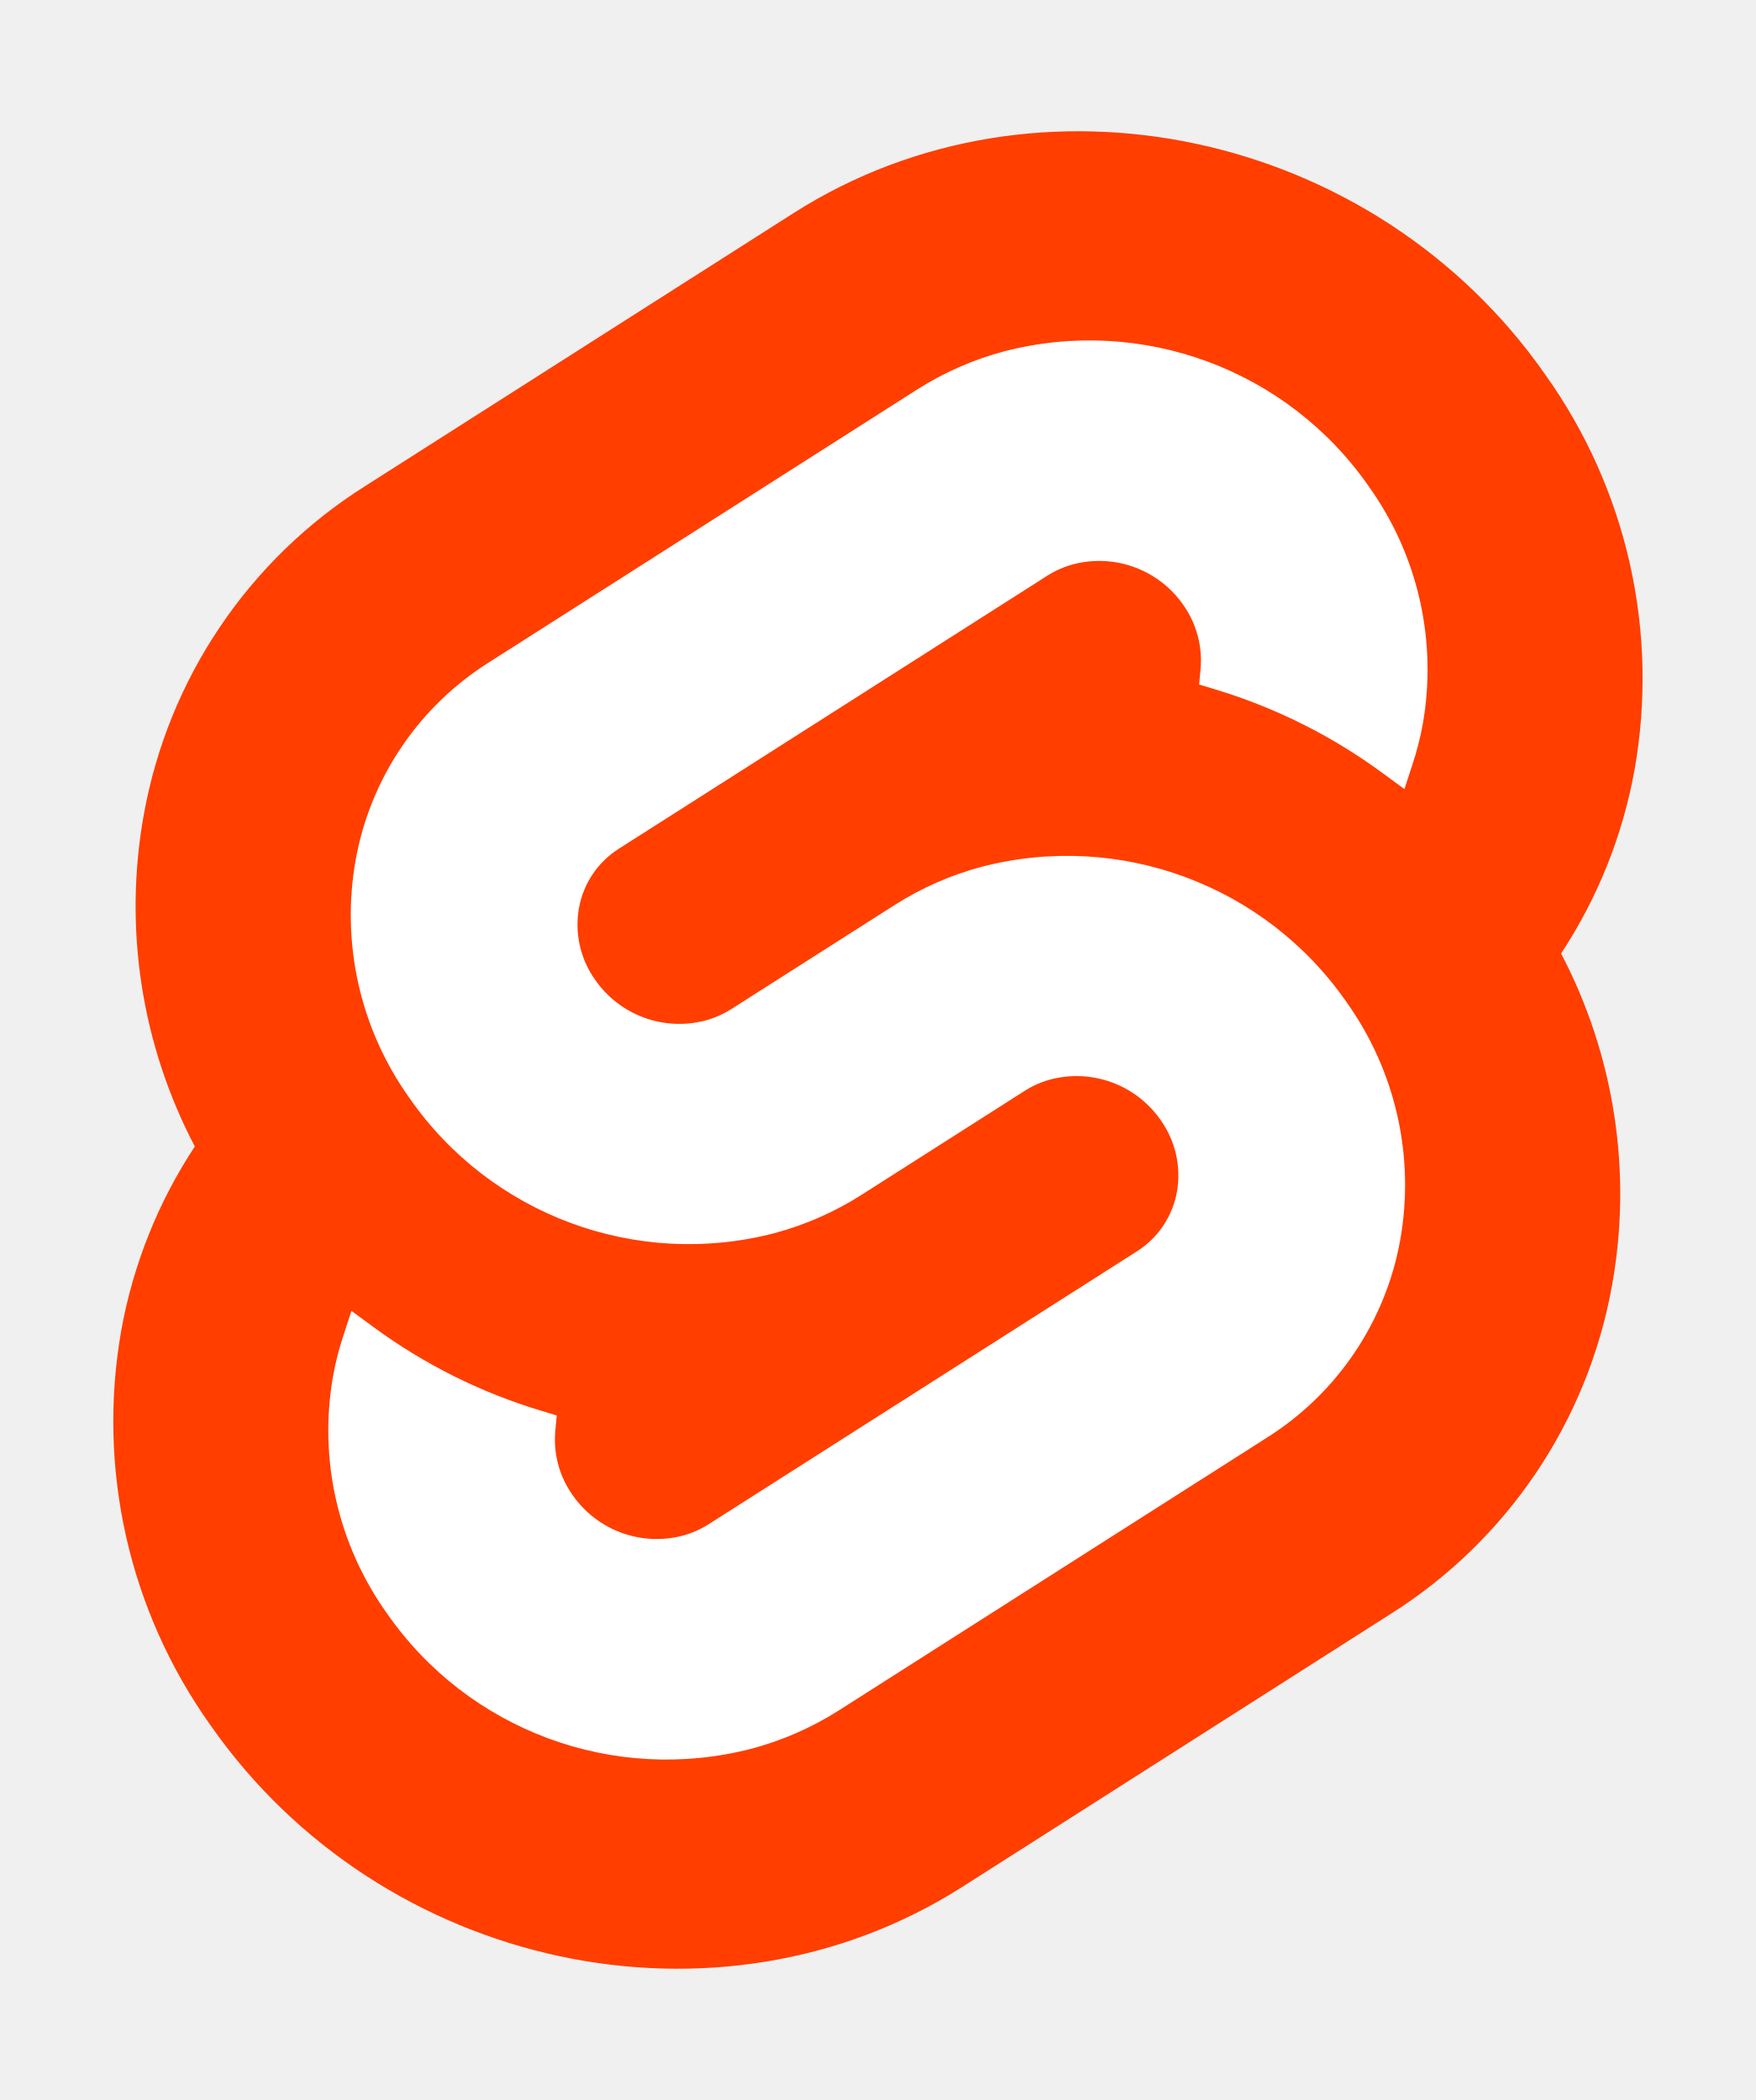
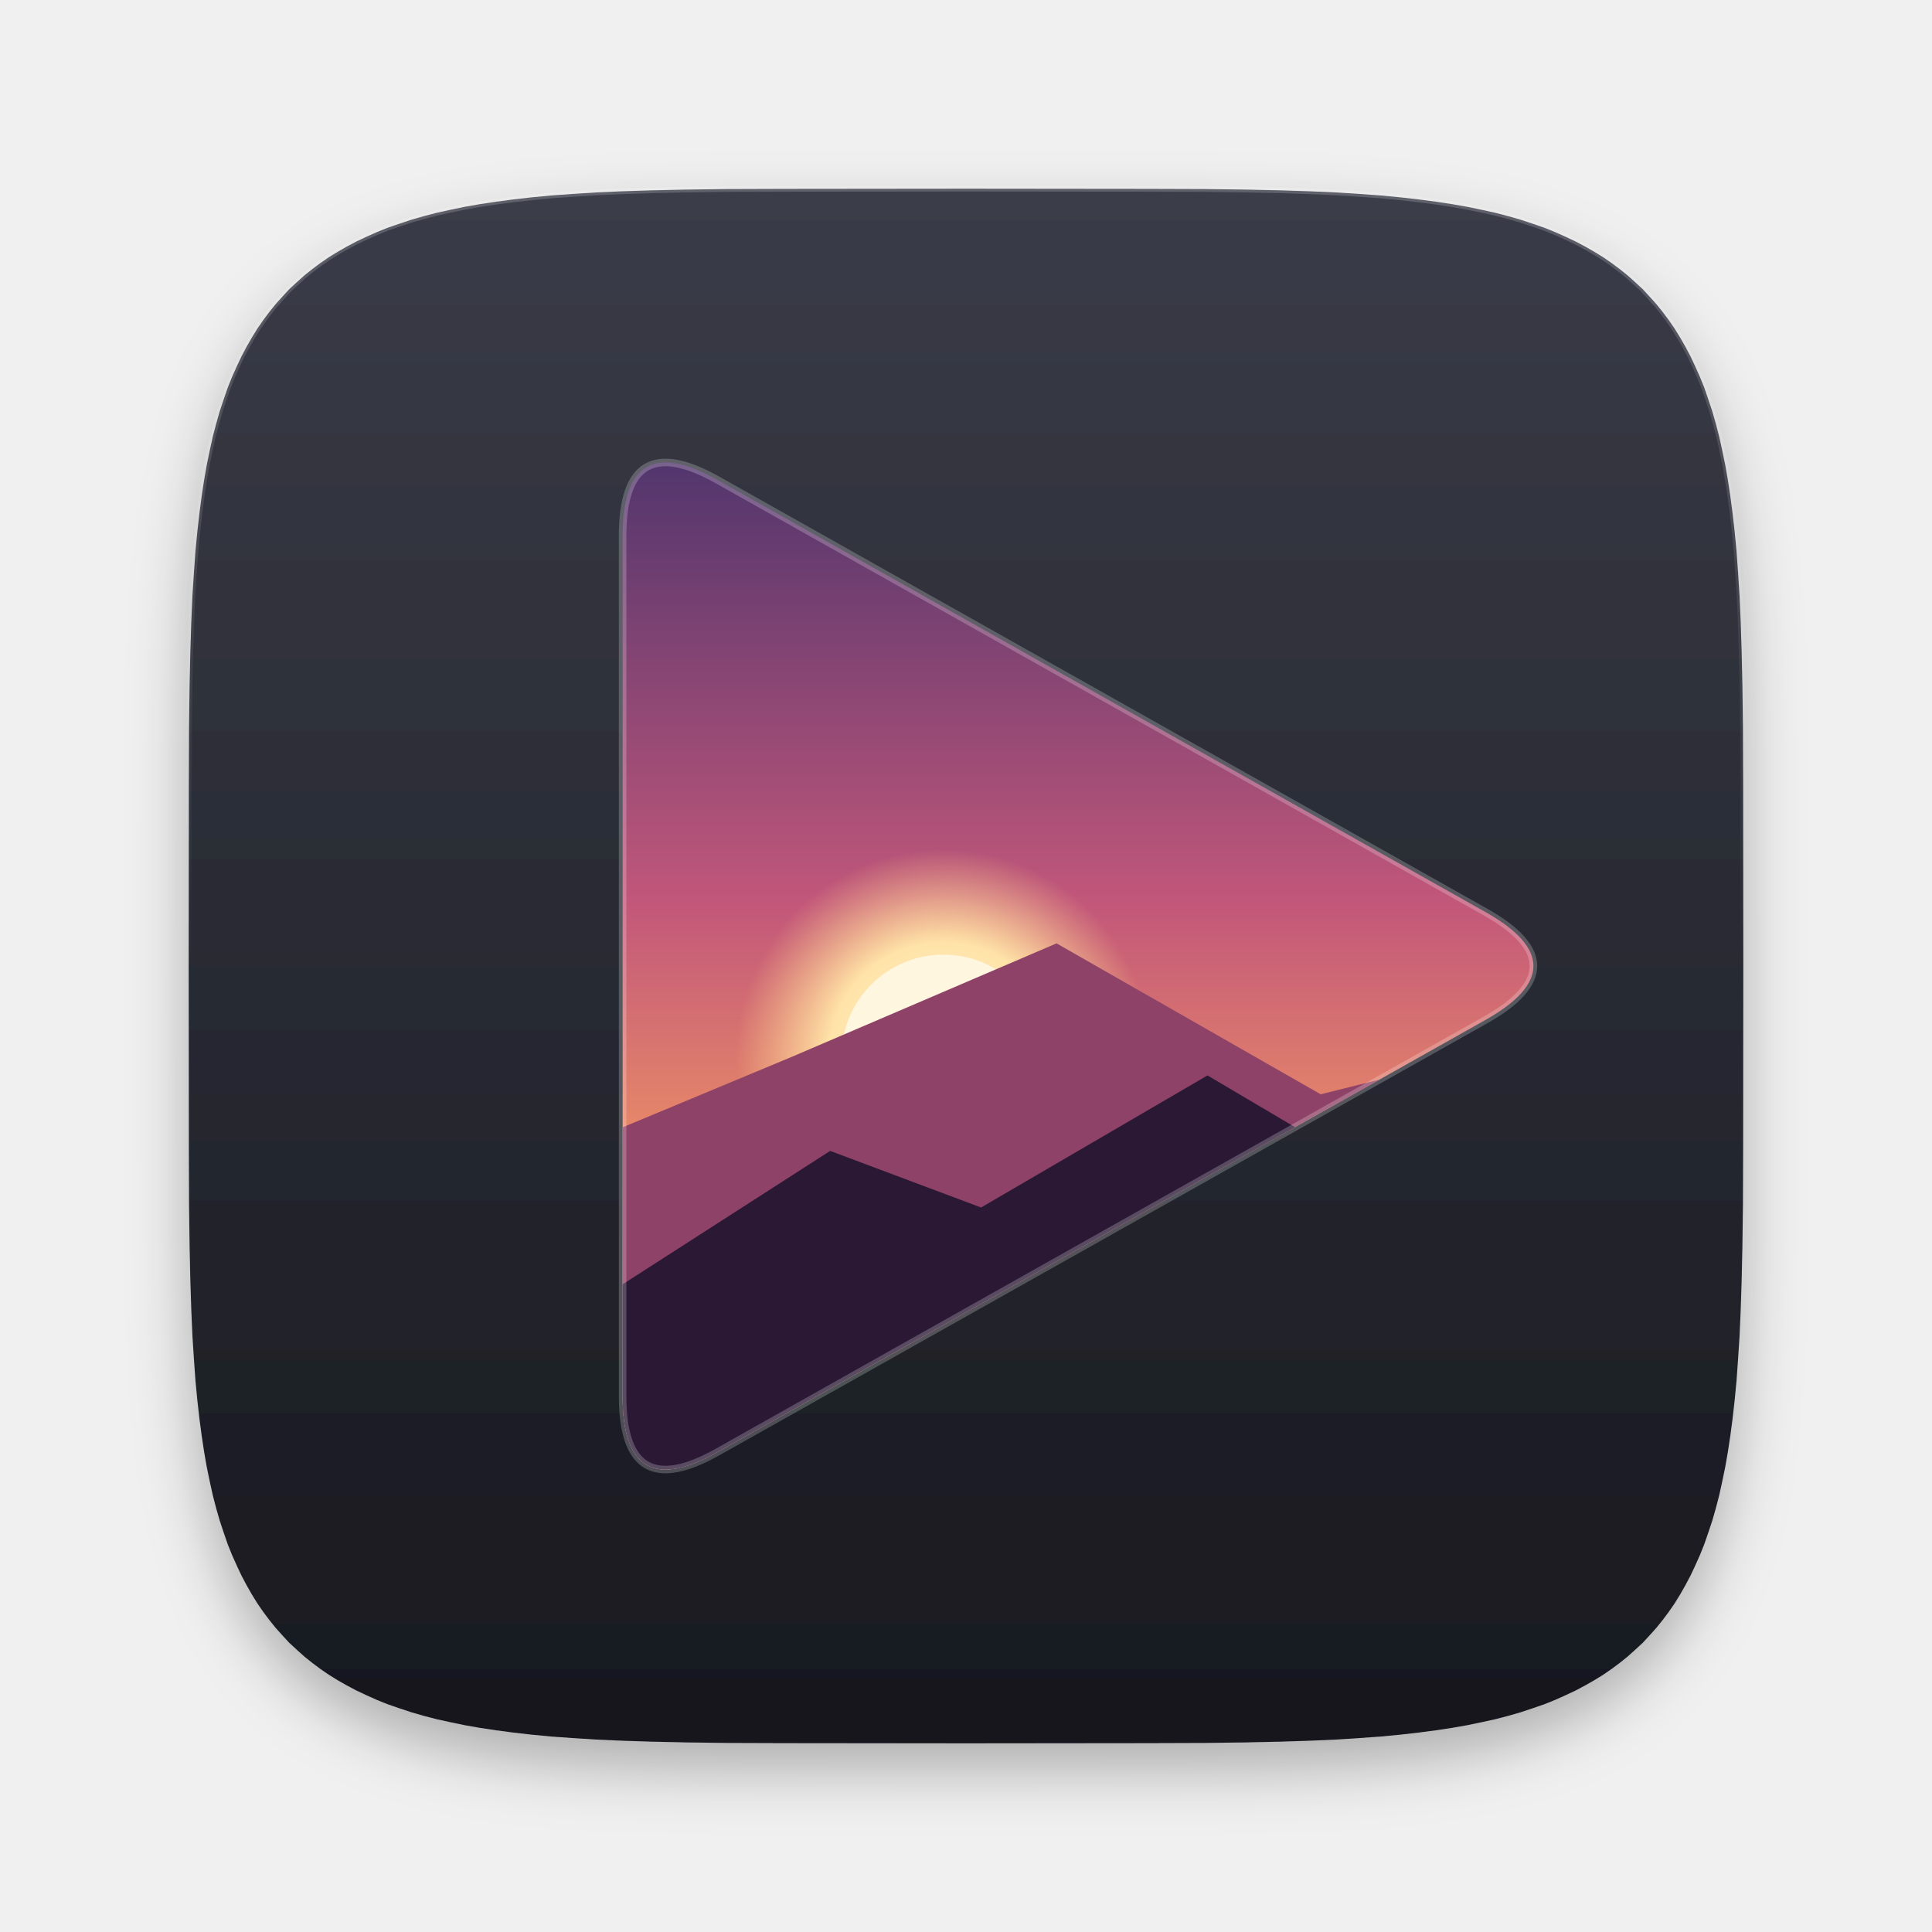
- <svg xmlns="http://www.w3.org/2000/svg" width="107" height="128" viewBox="0 0 107 128">
-   <path d="M94.157 22.819c-10.4-14.885-30.94-19.297-45.792-9.835L22.282 29.608A29.92 29.92 0 0 0 8.764 49.65a31.5 31.5 0 0 0 3.108 20.231 30 30 0 0 0-4.477 11.183 31.9 31.9 0 0 0 5.448 24.116c10.402 14.887 30.942 19.297 45.791 9.835l26.083-16.624A29.92 29.92 0 0 0 98.235 78.35a31.53 31.53 0 0 0-3.105-20.232 30 30 0 0 0 4.474-11.182 31.88 31.88 0 0 0-5.447-24.116" style="fill:#ff3e00" />
-   <path d="M45.817 106.582a20.72 20.72 0 0 1-22.237-8.243 19.17 19.17 0 0 1-3.277-14.503 18 18 0 0 1 .624-2.435l.49-1.498 1.337.981a33.6 33.6 0 0 0 10.203 5.098l.97.294-.09.968a5.85 5.85 0 0 0 1.052 3.878 6.24 6.24 0 0 0 6.695 2.485 5.8 5.8 0 0 0 1.603-.704L69.27 76.28a5.43 5.43 0 0 0 2.45-3.631 5.8 5.8 0 0 0-.987-4.371 6.24 6.24 0 0 0-6.698-2.487 5.7 5.7 0 0 0-1.6.704l-9.953 6.345a19 19 0 0 1-5.296 2.326 20.72 20.72 0 0 1-22.237-8.243 19.17 19.17 0 0 1-3.277-14.502 17.99 17.99 0 0 1 8.13-12.052l26.081-16.623a19 19 0 0 1 5.3-2.329 20.72 20.72 0 0 1 22.237 8.243 19.17 19.17 0 0 1 3.277 14.503 18 18 0 0 1-.624 2.435l-.49 1.498-1.337-.98a33.6 33.6 0 0 0-10.203-5.1l-.97-.294.09-.968a5.86 5.86 0 0 0-1.052-3.878 6.24 6.24 0 0 0-6.696-2.485 5.8 5.8 0 0 0-1.602.704L37.73 51.72a5.42 5.42 0 0 0-2.449 3.63 5.79 5.79 0 0 0 .986 4.372 6.24 6.24 0 0 0 6.698 2.486 5.8 5.8 0 0 0 1.602-.704l9.952-6.342a19 19 0 0 1 5.295-2.328 20.72 20.72 0 0 1 22.237 8.242 19.17 19.17 0 0 1 3.277 14.503 18 18 0 0 1-8.13 12.053l-26.081 16.622a19 19 0 0 1-5.3 2.328" style="fill:#fff" />
+ <svg xmlns="http://www.w3.org/2000/svg" width="1024" height="1024" viewBox="0 0 1024 1024">
+   <defs>
+     <filter id="sh" x="-20%" y="-20%" width="140%" height="140%">
+       <feDropShadow dx="0" dy="14" stdDeviation="16" flood-color="#000" flood-opacity="0.28" />
+     </filter>
+     <clipPath id="sq">
+       <path d="M924.0,512.0 L923.9,608.0 L923.8,638.6 L923.5,660.9 L923.1,679.0 L922.6,694.5 L922.0,708.2 L921.2,720.5 L920.4,731.8 L919.4,742.2 L918.3,751.9 L917.1,761.0 L915.8,769.6 L914.4,777.6 L912.8,785.3 L911.2,792.6 L909.4,799.5 L907.5,806.1 L905.4,812.4 L903.3,818.5 L901.0,824.2 L898.5,829.8 L896.0,835.1 L893.3,840.2 L890.5,845.1 L887.6,849.8 L884.5,854.3 L881.2,858.7 L877.9,862.8 L874.3,866.8 L870.7,870.7 L866.8,874.3 L862.8,877.9 L858.7,881.2 L854.3,884.5 L849.8,887.6 L845.1,890.5 L840.2,893.3 L835.1,896.0 L829.8,898.5 L824.2,901.0 L818.5,903.3 L812.4,905.4 L806.1,907.5 L799.5,909.4 L792.6,911.2 L785.3,912.8 L777.6,914.4 L769.6,915.8 L761.0,917.1 L751.9,918.3 L742.2,919.4 L731.8,920.4 L720.5,921.2 L708.2,922.0 L694.5,922.6 L679.0,923.1 L660.9,923.5 L638.6,923.8 L608.0,923.9 L512.0,924.0 L416.0,923.9 L385.4,923.8 L363.1,923.5 L345.0,923.1 L329.5,922.6 L315.8,922.0 L303.5,921.2 L292.2,920.4 L281.8,919.4 L272.1,918.3 L263.0,917.1 L254.4,915.8 L246.4,914.4 L238.7,912.8 L231.4,911.2 L224.5,909.4 L217.9,907.5 L211.6,905.4 L205.5,903.3 L199.8,901.0 L194.2,898.5 L188.9,896.0 L183.8,893.3 L178.9,890.5 L174.2,887.6 L169.7,884.5 L165.3,881.2 L161.2,877.9 L157.2,874.3 L153.3,870.7 L149.7,866.8 L146.1,862.8 L142.8,858.7 L139.5,854.3 L136.4,849.8 L133.5,845.1 L130.7,840.2 L128.0,835.1 L125.5,829.8 L123.0,824.2 L120.7,818.5 L118.6,812.4 L116.5,806.1 L114.6,799.5 L112.8,792.6 L111.2,785.3 L109.6,777.6 L108.2,769.6 L106.9,761.0 L105.7,751.9 L104.6,742.2 L103.6,731.8 L102.8,720.5 L102.0,708.2 L101.4,694.5 L100.9,679.0 L100.5,660.9 L100.2,638.6 L100.1,608.0 L100.0,512.0 L100.1,416.0 L100.2,385.4 L100.5,363.1 L100.9,345.0 L101.4,329.5 L102.0,315.8 L102.8,303.5 L103.6,292.2 L104.6,281.8 L105.7,272.1 L106.9,263.0 L108.2,254.4 L109.6,246.4 L111.2,238.7 L112.8,231.4 L114.6,224.5 L116.5,217.9 L118.6,211.6 L120.7,205.5 L123.0,199.8 L125.5,194.2 L128.0,188.9 L130.7,183.8 L133.5,178.9 L136.4,174.2 L139.5,169.7 L142.8,165.3 L146.1,161.2 L149.7,157.2 L153.3,153.3 L157.2,149.7 L161.2,146.1 L165.3,142.8 L169.7,139.5 L174.2,136.4 L178.9,133.5 L183.8,130.7 L188.9,128.0 L194.2,125.5 L199.8,123.0 L205.5,120.7 L211.6,118.6 L217.9,116.5 L224.5,114.6 L231.4,112.8 L238.7,111.2 L246.4,109.6 L254.4,108.2 L263.0,106.9 L272.1,105.7 L281.8,104.6 L292.2,103.6 L303.5,102.8 L315.8,102.0 L329.5,101.4 L345.0,100.9 L363.1,100.5 L385.4,100.2 L416.0,100.1 L512.0,100.0 L608.0,100.1 L638.6,100.2 L660.9,100.5 L679.0,100.9 L694.5,101.4 L708.2,102.0 L720.5,102.8 L731.8,103.6 L742.2,104.6 L751.9,105.7 L761.0,106.9 L769.6,108.2 L777.6,109.6 L785.3,111.2 L792.6,112.8 L799.5,114.6 L806.1,116.5 L812.4,118.6 L818.5,120.7 L824.2,123.0 L829.8,125.5 L835.1,128.0 L840.2,130.7 L845.1,133.5 L849.8,136.4 L854.3,139.5 L858.7,142.8 L862.8,146.1 L866.8,149.7 L870.7,153.3 L874.3,157.2 L877.9,161.2 L881.2,165.3 L884.5,169.7 L887.6,174.2 L890.5,178.9 L893.3,183.8 L896.0,188.9 L898.5,194.2 L901.0,199.8 L903.3,205.5 L905.4,211.6 L907.5,217.9 L909.4,224.5 L911.2,231.4 L912.8,238.7 L914.4,246.4 L915.8,254.4 L917.1,263.0 L918.3,272.1 L919.4,281.8 L920.4,292.2 L921.2,303.5 L922.0,315.8 L922.6,329.5 L923.1,345.0 L923.5,363.1 L923.8,385.4 L923.9,416.0Z" />
+     </clipPath>
+     <linearGradient id="gloss" x1="0" y1="0" x2="0" y2="1">
+       <stop offset="0" stop-color="#fff" stop-opacity=".18" />
+       <stop offset=".5" stop-color="#fff" stop-opacity="0" />
+     </linearGradient>
+     <linearGradient id="bg1" x1="0" y1="0" x2="0" y2="1">
+       <stop offset="0" stop-color="#3a3c48" />
+       <stop offset="1" stop-color="#17181e" />
+     </linearGradient>
+     <linearGradient id="sky1" x1="0" y1="0" x2="0" y2="1">
+       <stop offset="0" stop-color="#3b2f6b" />
+       <stop offset=".45" stop-color="#c2577a" />
+       <stop offset=".72" stop-color="#f59a62" />
+       <stop offset=".9" stop-color="#ffd59a" />
+     </linearGradient>
+     <radialGradient id="sun1" cx=".5" cy=".5" r=".5">
+       <stop offset="0" stop-color="#fff4d6" />
+       <stop offset=".55" stop-color="#ffe3a8" />
+       <stop offset="1" stop-color="#ffd08a" stop-opacity="0" />
+     </radialGradient>
+     <clipPath id="pc1">
+       <path d="M380.5,254.5 Q330,226 330.0,284.0 L330.0,740.0 Q330,798 380.5,769.5 L787.5,540.5 Q838,512 787.5,483.5 Z" />
+     </clipPath>
+   </defs>
+   <g filter="url(#sh)">
+     <path d="M924.0,512.0 L923.9,608.0 L923.8,638.6 L923.5,660.9 L923.1,679.0 L922.6,694.5 L922.0,708.2 L921.2,720.5 L920.4,731.8 L919.4,742.2 L918.3,751.9 L917.1,761.0 L915.8,769.6 L914.4,777.6 L912.8,785.3 L911.2,792.6 L909.4,799.5 L907.5,806.1 L905.4,812.4 L903.3,818.5 L901.0,824.2 L898.5,829.8 L896.0,835.1 L893.3,840.2 L890.5,845.1 L887.6,849.8 L884.5,854.3 L881.2,858.7 L877.9,862.8 L874.3,866.8 L870.7,870.7 L866.8,874.3 L862.8,877.9 L858.7,881.2 L854.3,884.5 L849.8,887.6 L845.1,890.5 L840.2,893.3 L835.1,896.0 L829.8,898.5 L824.2,901.0 L818.5,903.3 L812.4,905.4 L806.1,907.5 L799.5,909.4 L792.6,911.2 L785.3,912.8 L777.6,914.4 L769.6,915.8 L761.0,917.1 L751.9,918.3 L742.2,919.4 L731.8,920.4 L720.5,921.2 L708.2,922.0 L694.5,922.6 L679.0,923.1 L660.9,923.5 L638.6,923.8 L608.0,923.9 L512.0,924.0 L416.0,923.9 L385.4,923.8 L363.1,923.5 L345.0,923.1 L329.5,922.6 L315.8,922.0 L303.5,921.2 L292.2,920.4 L281.8,919.4 L272.1,918.3 L263.0,917.1 L254.4,915.8 L246.4,914.4 L238.7,912.8 L231.4,911.2 L224.5,909.4 L217.9,907.5 L211.6,905.4 L205.5,903.3 L199.8,901.0 L194.2,898.5 L188.9,896.0 L183.8,893.3 L178.9,890.5 L174.2,887.6 L169.7,884.5 L165.3,881.2 L161.2,877.9 L157.2,874.3 L153.3,870.7 L149.7,866.8 L146.1,862.8 L142.8,858.7 L139.5,854.3 L136.4,849.8 L133.5,845.1 L130.7,840.2 L128.0,835.1 L125.5,829.8 L123.0,824.2 L120.7,818.5 L118.6,812.4 L116.5,806.1 L114.6,799.5 L112.8,792.6 L111.2,785.3 L109.6,777.6 L108.2,769.6 L106.9,761.0 L105.7,751.9 L104.6,742.2 L103.6,731.8 L102.8,720.5 L102.0,708.2 L101.4,694.5 L100.9,679.0 L100.5,660.9 L100.2,638.6 L100.1,608.0 L100.0,512.0 L100.1,416.0 L100.2,385.4 L100.5,363.1 L100.9,345.0 L101.4,329.5 L102.0,315.8 L102.8,303.5 L103.6,292.2 L104.6,281.8 L105.7,272.1 L106.9,263.0 L108.2,254.4 L109.6,246.4 L111.2,238.7 L112.8,231.4 L114.6,224.5 L116.5,217.9 L118.6,211.6 L120.7,205.5 L123.0,199.8 L125.5,194.2 L128.0,188.9 L130.7,183.8 L133.5,178.9 L136.4,174.2 L139.5,169.7 L142.8,165.3 L146.1,161.2 L149.7,157.2 L153.3,153.3 L157.2,149.7 L161.2,146.1 L165.3,142.8 L169.7,139.5 L174.2,136.4 L178.9,133.5 L183.8,130.7 L188.9,128.0 L194.2,125.5 L199.8,123.0 L205.5,120.7 L211.6,118.6 L217.9,116.5 L224.5,114.6 L231.4,112.8 L238.7,111.2 L246.4,109.6 L254.4,108.2 L263.0,106.9 L272.1,105.7 L281.8,104.6 L292.2,103.6 L303.5,102.8 L315.8,102.0 L329.5,101.4 L345.0,100.9 L363.1,100.5 L385.4,100.2 L416.0,100.1 L512.0,100.0 L608.0,100.1 L638.6,100.2 L660.9,100.5 L679.0,100.9 L694.5,101.4 L708.2,102.0 L720.5,102.8 L731.8,103.6 L742.2,104.6 L751.9,105.7 L761.0,106.9 L769.6,108.2 L777.6,109.6 L785.3,111.2 L792.6,112.8 L799.5,114.6 L806.1,116.5 L812.4,118.6 L818.5,120.7 L824.2,123.0 L829.8,125.5 L835.1,128.0 L840.2,130.7 L845.1,133.5 L849.8,136.4 L854.3,139.5 L858.7,142.8 L862.8,146.1 L866.8,149.7 L870.7,153.3 L874.3,157.2 L877.9,161.2 L881.2,165.3 L884.5,169.7 L887.6,174.2 L890.5,178.9 L893.3,183.8 L896.0,188.9 L898.5,194.2 L901.0,199.8 L903.3,205.5 L905.4,211.6 L907.5,217.9 L909.4,224.5 L911.2,231.4 L912.8,238.7 L914.4,246.4 L915.8,254.4 L917.1,263.0 L918.3,272.1 L919.4,281.8 L920.4,292.2 L921.2,303.5 L922.0,315.8 L922.6,329.5 L923.1,345.0 L923.5,363.1 L923.8,385.4 L923.9,416.0Z" fill="url(#bg1)" />
+   </g>
+   <g clip-path="url(#pc1)">
+     <rect x="300" y="200" width="560" height="620" fill="url(#sky1)" />
+     <circle cx="500" cy="560" r="110" fill="url(#sun1)" />
+     <circle cx="500" cy="560" r="54" fill="#fff6e0" />
+     <path d="M300,610 L420,560 L560,500 L700,580 L860,540 V820 H300Z" fill="#8f4268" />
+     <path d="M300,700 L440,610 L520,640 L640,570 L860,700 V820 H300Z" fill="#2a1834" />
+   </g>
+   <path d="M380.5,254.5 Q330,226 330.0,284.0 L330.0,740.0 Q330,798 380.5,769.5 L787.5,540.5 Q838,512 787.5,483.5 Z" fill="none" stroke="#fff" stroke-opacity=".22" stroke-width="4" />
+   <path d="M924.0,512.0 L923.9,608.0 L923.8,638.6 L923.5,660.9 L923.1,679.0 L922.6,694.5 L922.0,708.2 L921.2,720.5 L920.4,731.8 L919.4,742.2 L918.3,751.9 L917.1,761.0 L915.8,769.6 L914.4,777.6 L912.8,785.3 L911.2,792.6 L909.4,799.5 L907.5,806.1 L905.4,812.4 L903.3,818.5 L901.0,824.2 L898.5,829.8 L896.0,835.1 L893.3,840.2 L890.5,845.1 L887.6,849.8 L884.5,854.3 L881.2,858.7 L877.9,862.8 L874.3,866.8 L870.7,870.7 L866.8,874.3 L862.8,877.9 L858.7,881.2 L854.3,884.5 L849.8,887.6 L845.1,890.5 L840.2,893.3 L835.1,896.0 L829.8,898.5 L824.2,901.0 L818.5,903.3 L812.4,905.4 L806.1,907.5 L799.5,909.4 L792.6,911.2 L785.3,912.8 L777.6,914.4 L769.6,915.8 L761.0,917.1 L751.9,918.3 L742.2,919.4 L731.8,920.4 L720.5,921.2 L708.2,922.0 L694.5,922.6 L679.0,923.1 L660.9,923.5 L638.6,923.8 L608.0,923.9 L512.0,924.0 L416.0,923.9 L385.4,923.8 L363.1,923.5 L345.0,923.1 L329.5,922.6 L315.8,922.0 L303.5,921.2 L292.2,920.4 L281.8,919.4 L272.1,918.3 L263.0,917.1 L254.4,915.8 L246.4,914.4 L238.7,912.8 L231.4,911.2 L224.5,909.4 L217.9,907.5 L211.6,905.4 L205.5,903.3 L199.8,901.0 L194.2,898.5 L188.9,896.0 L183.8,893.3 L178.9,890.5 L174.2,887.6 L169.7,884.5 L165.3,881.2 L161.2,877.9 L157.2,874.3 L153.3,870.7 L149.7,866.8 L146.1,862.8 L142.8,858.7 L139.5,854.3 L136.4,849.8 L133.5,845.1 L130.7,840.2 L128.0,835.1 L125.5,829.8 L123.0,824.2 L120.7,818.5 L118.6,812.4 L116.5,806.1 L114.6,799.5 L112.8,792.6 L111.2,785.3 L109.6,777.6 L108.2,769.6 L106.9,761.0 L105.7,751.9 L104.6,742.2 L103.6,731.8 L102.8,720.5 L102.0,708.2 L101.4,694.5 L100.9,679.0 L100.5,660.9 L100.2,638.6 L100.1,608.0 L100.0,512.0 L100.1,416.0 L100.2,385.4 L100.5,363.1 L100.9,345.0 L101.4,329.5 L102.0,315.8 L102.8,303.5 L103.6,292.2 L104.6,281.8 L105.7,272.1 L106.9,263.0 L108.2,254.4 L109.6,246.4 L111.2,238.7 L112.8,231.4 L114.6,224.5 L116.5,217.9 L118.6,211.6 L120.7,205.5 L123.0,199.8 L125.5,194.2 L128.0,188.9 L130.7,183.8 L133.5,178.9 L136.4,174.2 L139.5,169.7 L142.8,165.3 L146.1,161.2 L149.7,157.2 L153.3,153.3 L157.2,149.7 L161.2,146.1 L165.3,142.8 L169.7,139.5 L174.2,136.4 L178.9,133.5 L183.8,130.7 L188.9,128.0 L194.2,125.5 L199.8,123.0 L205.5,120.7 L211.6,118.6 L217.9,116.5 L224.5,114.6 L231.4,112.8 L238.7,111.2 L246.4,109.6 L254.4,108.2 L263.0,106.9 L272.1,105.7 L281.8,104.6 L292.2,103.6 L303.5,102.8 L315.8,102.0 L329.5,101.4 L345.0,100.9 L363.1,100.5 L385.4,100.2 L416.0,100.1 L512.0,100.0 L608.0,100.1 L638.6,100.2 L660.9,100.5 L679.0,100.9 L694.5,101.4 L708.2,102.0 L720.5,102.8 L731.8,103.6 L742.2,104.6 L751.9,105.7 L761.0,106.9 L769.6,108.2 L777.6,109.6 L785.3,111.2 L792.6,112.8 L799.5,114.6 L806.1,116.5 L812.4,118.6 L818.5,120.7 L824.2,123.0 L829.8,125.5 L835.1,128.0 L840.2,130.7 L845.1,133.5 L849.8,136.4 L854.3,139.5 L858.7,142.8 L862.8,146.1 L866.8,149.7 L870.7,153.3 L874.3,157.2 L877.9,161.2 L881.2,165.3 L884.5,169.7 L887.6,174.2 L890.5,178.9 L893.3,183.8 L896.0,188.9 L898.5,194.2 L901.0,199.8 L903.3,205.5 L905.4,211.6 L907.5,217.9 L909.4,224.5 L911.2,231.4 L912.8,238.7 L914.4,246.4 L915.8,254.4 L917.1,263.0 L918.3,272.1 L919.4,281.8 L920.4,292.2 L921.2,303.5 L922.0,315.8 L922.6,329.5 L923.1,345.0 L923.5,363.1 L923.8,385.4 L923.9,416.0Z" fill="none" stroke="url(#gloss)" stroke-width="3" />
</svg>
